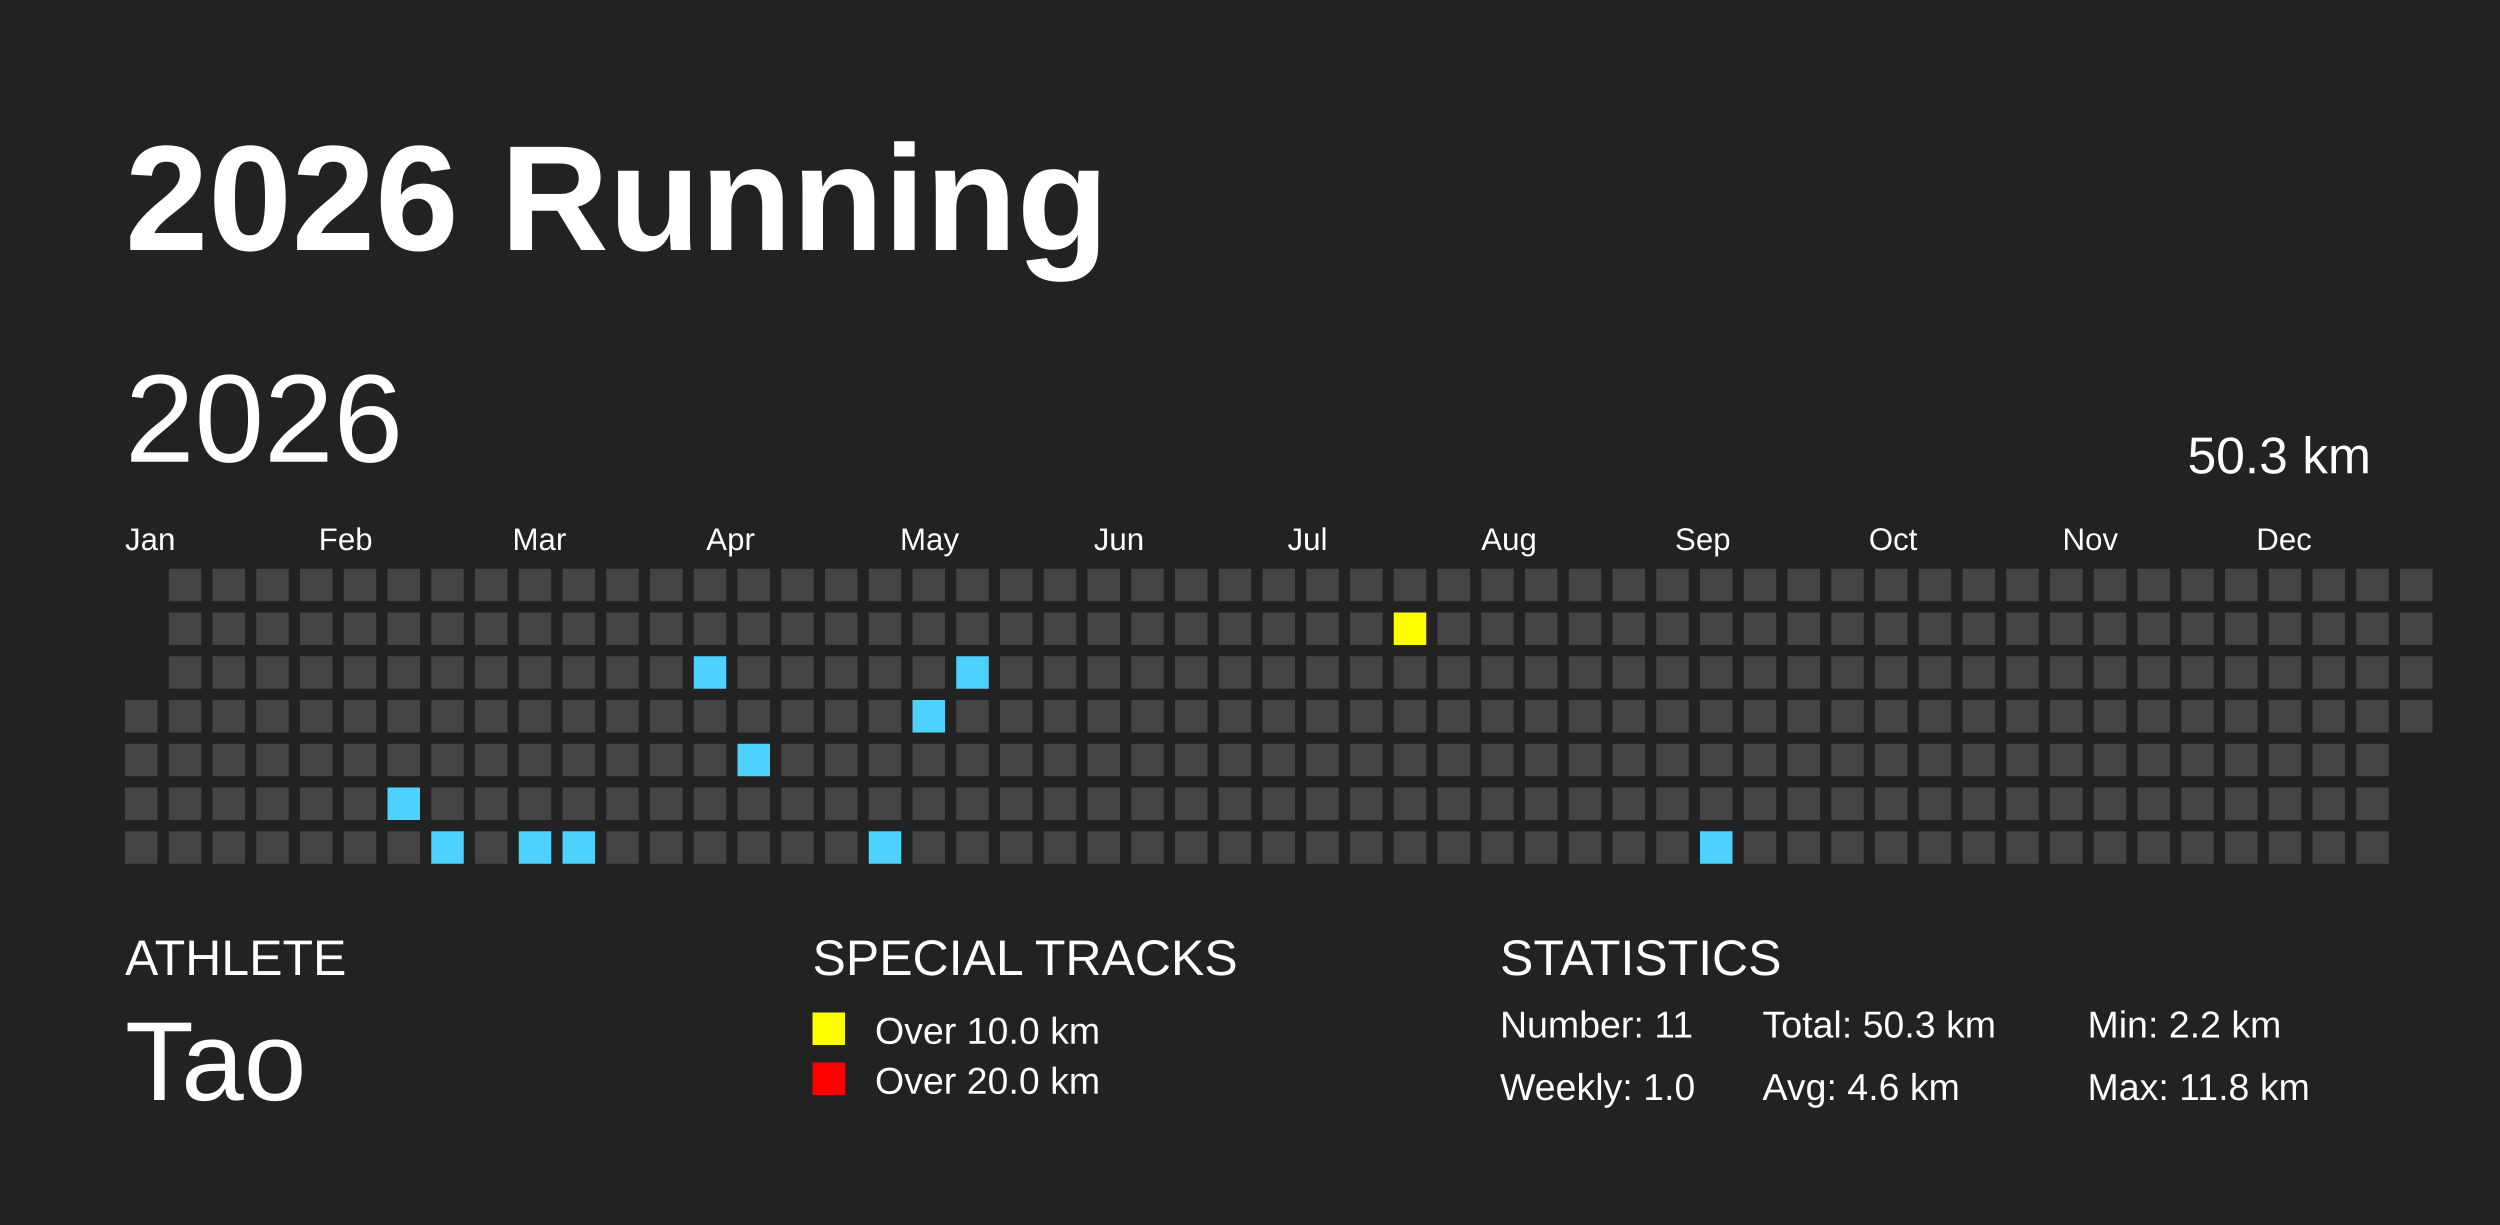
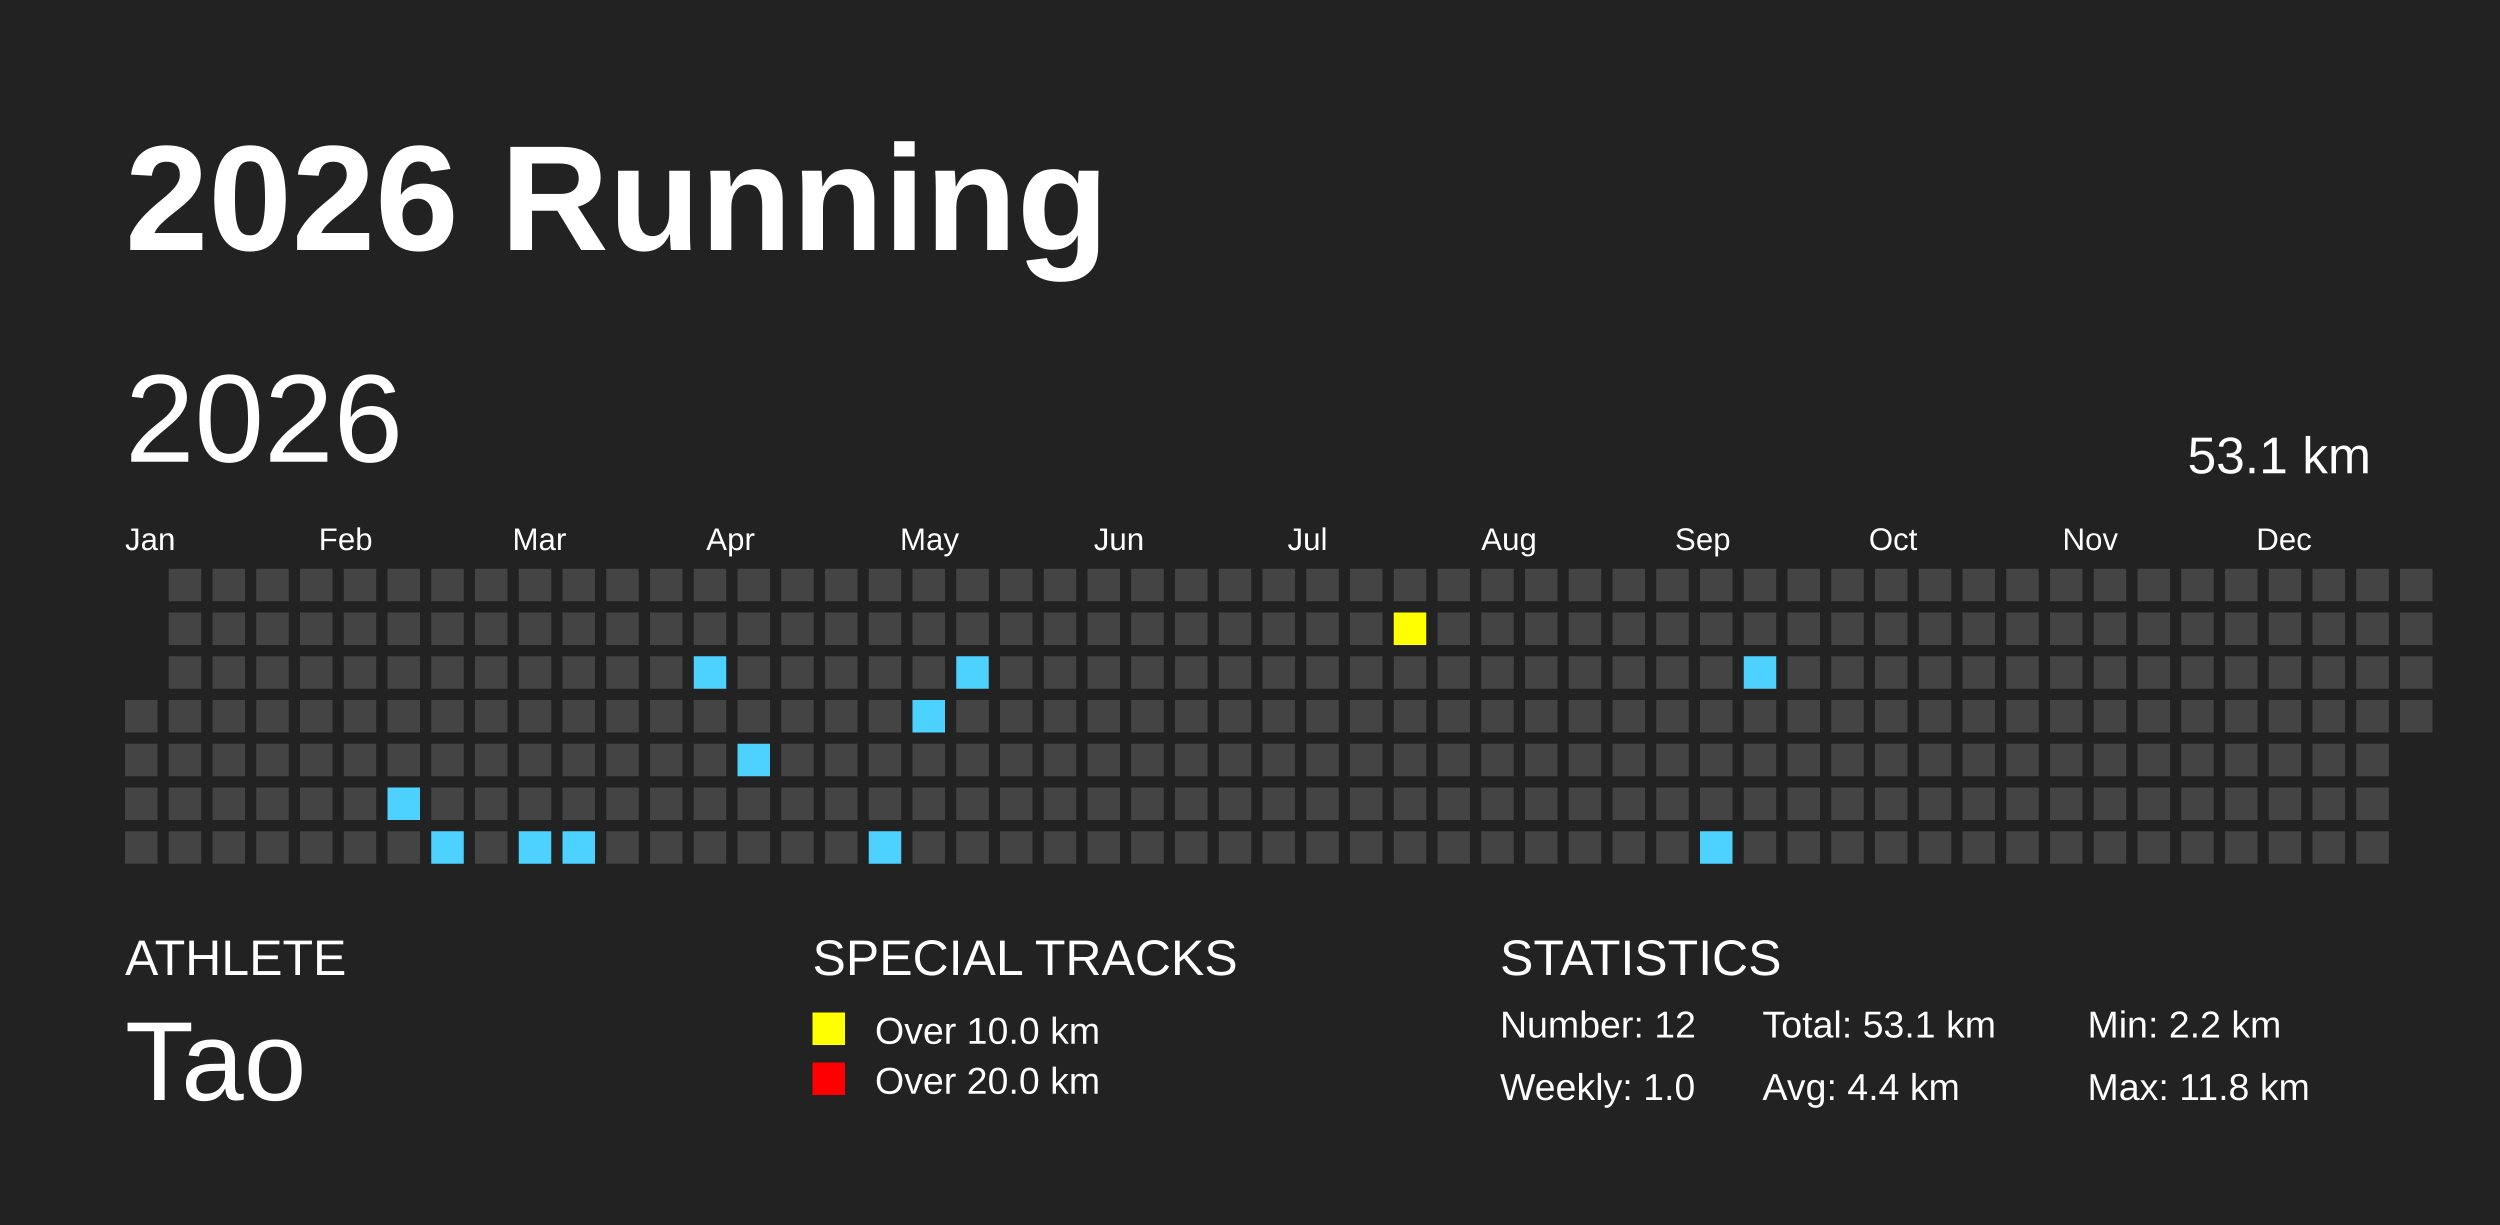
<svg xmlns="http://www.w3.org/2000/svg" baseProfile="full" height="98mm" version="1.1" viewBox="0,0,200,98" width="200mm">
  <defs />
  <rect fill="#222222" height="98" width="200" x="0" y="0" />
  <text fill="#FFFFFF" style="font-size:12px; font-family:Arial; font-weight:bold;" x="10" y="20">2026 Running</text>
  <text fill="#FFFFFF" style="font-size:4px; font-family:Arial" x="10" y="78">ATHLETE</text>
  <text fill="#FFFFFF" style="font-size:9px; font-family:Arial" x="10" y="88">Tao</text>
  <text fill="#FFFFFF" style="font-size:4px; font-family:Arial" x="65" y="78">SPECIAL TRACKS</text>
  <rect fill="yellow" height="2.6" width="2.6" x="65" y="81" />
  <text fill="#FFFFFF" style="font-size:3px; font-family:Arial" x="70" y="83.5">Over 10.0 km</text>
  <rect fill="red" height="2.6" width="2.6" x="65" y="85" />
  <text fill="#FFFFFF" style="font-size:3px; font-family:Arial" x="70" y="87.5">Over 20.0 km</text>
  <text fill="#FFFFFF" style="font-size:4px; font-family:Arial" x="120" y="78">STATISTICS</text>
-   <text fill="#FFFFFF" style="font-size:3px; font-family:Arial" x="120" y="83">Number: 11</text>
+   <text fill="#FFFFFF" style="font-size:3px; font-family:Arial" x="120" y="83">Number: 12</text>
  <text fill="#FFFFFF" style="font-size:3px; font-family:Arial" x="120" y="88">Weekly: 1.0</text>
-   <text fill="#FFFFFF" style="font-size:3px; font-family:Arial" x="141" y="83">Total: 50.3 km</text>
-   <text fill="#FFFFFF" style="font-size:3px; font-family:Arial" x="141" y="88">Avg: 4.6 km</text>
+   <text fill="#FFFFFF" style="font-size:3px; font-family:Arial" x="141" y="83">Total: 53.1 km</text>
+   <text fill="#FFFFFF" style="font-size:3px; font-family:Arial" x="141" y="88">Avg: 4.4 km</text>
  <text fill="#FFFFFF" style="font-size:3px; font-family:Arial" x="167" y="83">Min: 2.2 km</text>
  <text fill="#FFFFFF" style="font-size:3px; font-family:Arial" x="167" y="88">Max: 11.8 km</text>
  <text dominant-baseline="hanging" fill="#FFFFFF" style="font-size:10.0px; font-family:Arial;" x="10" y="30">2026</text>
-   <text dominant-baseline="hanging" fill="#FFFFFF" style="font-size:4.125px; font-family:Arial;" x="175" y="35">50.3 km</text>
+   <text dominant-baseline="hanging" fill="#FFFFFF" style="font-size:4.125px; font-family:Arial;" x="175" y="35">53.1 km</text>
  <text fill="#FFFFFF" style="font-size:2.5px; font-family:Arial" x="10.0" y="44">Jan</text>
  <text fill="#FFFFFF" style="font-size:2.5px; font-family:Arial" x="25.5" y="44">Feb</text>
  <text fill="#FFFFFF" style="font-size:2.5px; font-family:Arial" x="41.0" y="44">Mar</text>
  <text fill="#FFFFFF" style="font-size:2.5px; font-family:Arial" x="56.5" y="44">Apr</text>
  <text fill="#FFFFFF" style="font-size:2.5px; font-family:Arial" x="72.0" y="44">May</text>
  <text fill="#FFFFFF" style="font-size:2.5px; font-family:Arial" x="87.5" y="44">Jun</text>
  <text fill="#FFFFFF" style="font-size:2.5px; font-family:Arial" x="103.0" y="44">Jul</text>
  <text fill="#FFFFFF" style="font-size:2.5px; font-family:Arial" x="118.5" y="44">Aug</text>
  <text fill="#FFFFFF" style="font-size:2.5px; font-family:Arial" x="134.0" y="44">Sep</text>
  <text fill="#FFFFFF" style="font-size:2.5px; font-family:Arial" x="149.5" y="44">Oct</text>
  <text fill="#FFFFFF" style="font-size:2.5px; font-family:Arial" x="165.0" y="44">Nov</text>
  <text fill="#FFFFFF" style="font-size:2.5px; font-family:Arial" x="180.5" y="44">Dec</text>
  <rect fill="#444444" height="2.6" width="2.6" x="10.0" y="56.0" />
  <rect fill="#444444" height="2.6" width="2.6" x="10.0" y="59.5" />
  <rect fill="#444444" height="2.6" width="2.6" x="10.0" y="63.0" />
  <rect fill="#444444" height="2.6" width="2.6" x="10.0" y="66.5" />
  <rect fill="#444444" height="2.6" width="2.6" x="13.5" y="45.5" />
  <rect fill="#444444" height="2.6" width="2.6" x="13.5" y="49.0" />
  <rect fill="#444444" height="2.6" width="2.6" x="13.5" y="52.5" />
  <rect fill="#444444" height="2.6" width="2.6" x="13.5" y="56.0" />
  <rect fill="#444444" height="2.6" width="2.6" x="13.5" y="59.5" />
  <rect fill="#444444" height="2.6" width="2.6" x="13.5" y="63.0" />
  <rect fill="#444444" height="2.6" width="2.6" x="13.5" y="66.5" />
  <rect fill="#444444" height="2.6" width="2.6" x="17.0" y="45.5" />
  <rect fill="#444444" height="2.6" width="2.6" x="17.0" y="49.0" />
  <rect fill="#444444" height="2.6" width="2.6" x="17.0" y="52.5" />
  <rect fill="#444444" height="2.6" width="2.6" x="17.0" y="56.0" />
  <rect fill="#444444" height="2.6" width="2.6" x="17.0" y="59.5" />
  <rect fill="#444444" height="2.6" width="2.6" x="17.0" y="63.0" />
  <rect fill="#444444" height="2.6" width="2.6" x="17.0" y="66.5" />
  <rect fill="#444444" height="2.6" width="2.6" x="20.5" y="45.5" />
  <rect fill="#444444" height="2.6" width="2.6" x="20.5" y="49.0" />
  <rect fill="#444444" height="2.6" width="2.6" x="20.5" y="52.5" />
  <rect fill="#444444" height="2.6" width="2.6" x="20.5" y="56.0" />
  <rect fill="#444444" height="2.6" width="2.6" x="20.5" y="59.5" />
  <rect fill="#444444" height="2.6" width="2.6" x="20.5" y="63.0" />
  <rect fill="#444444" height="2.6" width="2.6" x="20.5" y="66.5" />
  <rect fill="#444444" height="2.6" width="2.6" x="24.0" y="45.5" />
  <rect fill="#444444" height="2.6" width="2.6" x="24.0" y="49.0" />
  <rect fill="#444444" height="2.6" width="2.6" x="24.0" y="52.5" />
  <rect fill="#444444" height="2.6" width="2.6" x="24.0" y="56.0" />
  <rect fill="#444444" height="2.6" width="2.6" x="24.0" y="59.5" />
  <rect fill="#444444" height="2.6" width="2.6" x="24.0" y="63.0" />
  <rect fill="#444444" height="2.6" width="2.6" x="24.0" y="66.5" />
  <rect fill="#444444" height="2.6" width="2.6" x="27.5" y="45.5" />
  <rect fill="#444444" height="2.6" width="2.6" x="27.5" y="49.0" />
  <rect fill="#444444" height="2.6" width="2.6" x="27.5" y="52.5" />
  <rect fill="#444444" height="2.6" width="2.6" x="27.5" y="56.0" />
  <rect fill="#444444" height="2.6" width="2.6" x="27.5" y="59.5" />
  <rect fill="#444444" height="2.6" width="2.6" x="27.5" y="63.0" />
  <rect fill="#444444" height="2.6" width="2.6" x="27.5" y="66.5" />
  <rect fill="#444444" height="2.6" width="2.6" x="31.0" y="45.5" />
  <rect fill="#444444" height="2.6" width="2.6" x="31.0" y="49.0" />
  <rect fill="#444444" height="2.6" width="2.6" x="31.0" y="52.5" />
  <rect fill="#444444" height="2.6" width="2.6" x="31.0" y="56.0" />
  <rect fill="#444444" height="2.6" width="2.6" x="31.0" y="59.5" />
  <rect fill="#4DD2FF" height="2.6" width="2.6" x="31.0" y="63.0" />
  <rect fill="#444444" height="2.6" width="2.6" x="31.0" y="66.5" />
  <rect fill="#444444" height="2.6" width="2.6" x="34.5" y="45.5" />
  <rect fill="#444444" height="2.6" width="2.6" x="34.5" y="49.0" />
  <rect fill="#444444" height="2.6" width="2.6" x="34.5" y="52.5" />
  <rect fill="#444444" height="2.6" width="2.6" x="34.5" y="56.0" />
  <rect fill="#444444" height="2.6" width="2.6" x="34.5" y="59.5" />
  <rect fill="#444444" height="2.6" width="2.6" x="34.5" y="63.0" />
  <rect fill="#4DD2FF" height="2.6" width="2.6" x="34.5" y="66.5" />
  <rect fill="#444444" height="2.6" width="2.6" x="38.0" y="45.5" />
  <rect fill="#444444" height="2.6" width="2.6" x="38.0" y="49.0" />
  <rect fill="#444444" height="2.6" width="2.6" x="38.0" y="52.5" />
  <rect fill="#444444" height="2.6" width="2.6" x="38.0" y="56.0" />
  <rect fill="#444444" height="2.6" width="2.6" x="38.0" y="59.5" />
  <rect fill="#444444" height="2.6" width="2.6" x="38.0" y="63.0" />
  <rect fill="#444444" height="2.6" width="2.6" x="38.0" y="66.5" />
  <rect fill="#444444" height="2.6" width="2.6" x="41.5" y="45.5" />
  <rect fill="#444444" height="2.6" width="2.6" x="41.5" y="49.0" />
  <rect fill="#444444" height="2.6" width="2.6" x="41.5" y="52.5" />
  <rect fill="#444444" height="2.6" width="2.6" x="41.5" y="56.0" />
  <rect fill="#444444" height="2.6" width="2.6" x="41.5" y="59.5" />
  <rect fill="#444444" height="2.6" width="2.6" x="41.5" y="63.0" />
  <rect fill="#4DD2FF" height="2.6" width="2.6" x="41.5" y="66.5" />
  <rect fill="#444444" height="2.6" width="2.6" x="45.0" y="45.5" />
  <rect fill="#444444" height="2.6" width="2.6" x="45.0" y="49.0" />
  <rect fill="#444444" height="2.6" width="2.6" x="45.0" y="52.5" />
  <rect fill="#444444" height="2.6" width="2.6" x="45.0" y="56.0" />
  <rect fill="#444444" height="2.6" width="2.6" x="45.0" y="59.5" />
  <rect fill="#444444" height="2.6" width="2.6" x="45.0" y="63.0" />
  <rect fill="#4DD2FF" height="2.6" width="2.6" x="45.0" y="66.5" />
  <rect fill="#444444" height="2.6" width="2.6" x="48.5" y="45.5" />
  <rect fill="#444444" height="2.6" width="2.6" x="48.5" y="49.0" />
  <rect fill="#444444" height="2.6" width="2.6" x="48.5" y="52.5" />
  <rect fill="#444444" height="2.6" width="2.6" x="48.5" y="56.0" />
  <rect fill="#444444" height="2.6" width="2.6" x="48.5" y="59.5" />
  <rect fill="#444444" height="2.6" width="2.6" x="48.5" y="63.0" />
  <rect fill="#444444" height="2.6" width="2.6" x="48.5" y="66.5" />
  <rect fill="#444444" height="2.6" width="2.6" x="52.0" y="45.5" />
  <rect fill="#444444" height="2.6" width="2.6" x="52.0" y="49.0" />
  <rect fill="#444444" height="2.6" width="2.6" x="52.0" y="52.5" />
  <rect fill="#444444" height="2.6" width="2.6" x="52.0" y="56.0" />
  <rect fill="#444444" height="2.6" width="2.6" x="52.0" y="59.5" />
  <rect fill="#444444" height="2.6" width="2.6" x="52.0" y="63.0" />
  <rect fill="#444444" height="2.6" width="2.6" x="52.0" y="66.5" />
  <rect fill="#444444" height="2.6" width="2.6" x="55.5" y="45.5" />
  <rect fill="#444444" height="2.6" width="2.6" x="55.5" y="49.0" />
  <rect fill="#4DD2FF" height="2.6" width="2.6" x="55.5" y="52.5" />
  <rect fill="#444444" height="2.6" width="2.6" x="55.5" y="56.0" />
  <rect fill="#444444" height="2.6" width="2.6" x="55.5" y="59.5" />
  <rect fill="#444444" height="2.6" width="2.6" x="55.5" y="63.0" />
  <rect fill="#444444" height="2.6" width="2.6" x="55.5" y="66.5" />
  <rect fill="#444444" height="2.6" width="2.6" x="59.0" y="45.5" />
  <rect fill="#444444" height="2.6" width="2.6" x="59.0" y="49.0" />
  <rect fill="#444444" height="2.6" width="2.6" x="59.0" y="52.5" />
  <rect fill="#444444" height="2.6" width="2.6" x="59.0" y="56.0" />
  <rect fill="#4DD2FF" height="2.6" width="2.6" x="59.0" y="59.5" />
  <rect fill="#444444" height="2.6" width="2.6" x="59.0" y="63.0" />
  <rect fill="#444444" height="2.6" width="2.6" x="59.0" y="66.5" />
  <rect fill="#444444" height="2.6" width="2.6" x="62.5" y="45.5" />
  <rect fill="#444444" height="2.6" width="2.6" x="62.5" y="49.0" />
  <rect fill="#444444" height="2.6" width="2.6" x="62.5" y="52.5" />
  <rect fill="#444444" height="2.6" width="2.6" x="62.5" y="56.0" />
  <rect fill="#444444" height="2.6" width="2.6" x="62.5" y="59.5" />
  <rect fill="#444444" height="2.6" width="2.6" x="62.5" y="63.0" />
  <rect fill="#444444" height="2.6" width="2.6" x="62.5" y="66.5" />
  <rect fill="#444444" height="2.6" width="2.6" x="66.0" y="45.5" />
  <rect fill="#444444" height="2.6" width="2.6" x="66.0" y="49.0" />
  <rect fill="#444444" height="2.6" width="2.6" x="66.0" y="52.5" />
  <rect fill="#444444" height="2.6" width="2.6" x="66.0" y="56.0" />
  <rect fill="#444444" height="2.6" width="2.6" x="66.0" y="59.5" />
  <rect fill="#444444" height="2.6" width="2.6" x="66.0" y="63.0" />
  <rect fill="#444444" height="2.6" width="2.6" x="66.0" y="66.5" />
  <rect fill="#444444" height="2.6" width="2.6" x="69.5" y="45.5" />
  <rect fill="#444444" height="2.6" width="2.6" x="69.5" y="49.0" />
  <rect fill="#444444" height="2.6" width="2.6" x="69.5" y="52.5" />
  <rect fill="#444444" height="2.6" width="2.6" x="69.5" y="56.0" />
  <rect fill="#444444" height="2.6" width="2.6" x="69.5" y="59.5" />
  <rect fill="#444444" height="2.6" width="2.6" x="69.5" y="63.0" />
  <rect fill="#4DD2FF" height="2.6" width="2.6" x="69.5" y="66.5" />
  <rect fill="#444444" height="2.6" width="2.6" x="73.0" y="45.5" />
  <rect fill="#444444" height="2.6" width="2.6" x="73.0" y="49.0" />
  <rect fill="#444444" height="2.6" width="2.6" x="73.0" y="52.5" />
  <rect fill="#4DD2FF" height="2.6" width="2.6" x="73.0" y="56.0" />
  <rect fill="#444444" height="2.6" width="2.6" x="73.0" y="59.5" />
  <rect fill="#444444" height="2.6" width="2.6" x="73.0" y="63.0" />
  <rect fill="#444444" height="2.6" width="2.6" x="73.0" y="66.5" />
  <rect fill="#444444" height="2.6" width="2.6" x="76.5" y="45.5" />
  <rect fill="#444444" height="2.6" width="2.6" x="76.5" y="49.0" />
  <rect fill="#4DD2FF" height="2.6" width="2.6" x="76.5" y="52.5" />
  <rect fill="#444444" height="2.6" width="2.6" x="76.5" y="56.0" />
  <rect fill="#444444" height="2.6" width="2.6" x="76.5" y="59.5" />
  <rect fill="#444444" height="2.6" width="2.6" x="76.5" y="63.0" />
  <rect fill="#444444" height="2.6" width="2.6" x="76.5" y="66.5" />
  <rect fill="#444444" height="2.6" width="2.6" x="80.0" y="45.5" />
  <rect fill="#444444" height="2.6" width="2.6" x="80.0" y="49.0" />
  <rect fill="#444444" height="2.6" width="2.6" x="80.0" y="52.5" />
  <rect fill="#444444" height="2.6" width="2.6" x="80.0" y="56.0" />
  <rect fill="#444444" height="2.6" width="2.6" x="80.0" y="59.5" />
  <rect fill="#444444" height="2.6" width="2.6" x="80.0" y="63.0" />
  <rect fill="#444444" height="2.6" width="2.6" x="80.0" y="66.5" />
  <rect fill="#444444" height="2.6" width="2.6" x="83.5" y="45.5" />
  <rect fill="#444444" height="2.6" width="2.6" x="83.5" y="49.0" />
  <rect fill="#444444" height="2.6" width="2.6" x="83.5" y="52.5" />
  <rect fill="#444444" height="2.6" width="2.6" x="83.5" y="56.0" />
  <rect fill="#444444" height="2.6" width="2.6" x="83.5" y="59.5" />
  <rect fill="#444444" height="2.6" width="2.6" x="83.5" y="63.0" />
  <rect fill="#444444" height="2.6" width="2.6" x="83.5" y="66.5" />
  <rect fill="#444444" height="2.6" width="2.6" x="87.0" y="45.5" />
  <rect fill="#444444" height="2.6" width="2.6" x="87.0" y="49.0" />
  <rect fill="#444444" height="2.6" width="2.6" x="87.0" y="52.5" />
  <rect fill="#444444" height="2.6" width="2.6" x="87.0" y="56.0" />
  <rect fill="#444444" height="2.6" width="2.6" x="87.0" y="59.5" />
  <rect fill="#444444" height="2.6" width="2.6" x="87.0" y="63.0" />
  <rect fill="#444444" height="2.6" width="2.6" x="87.0" y="66.5" />
  <rect fill="#444444" height="2.6" width="2.6" x="90.5" y="45.5" />
  <rect fill="#444444" height="2.6" width="2.6" x="90.5" y="49.0" />
  <rect fill="#444444" height="2.6" width="2.6" x="90.5" y="52.5" />
  <rect fill="#444444" height="2.6" width="2.6" x="90.5" y="56.0" />
  <rect fill="#444444" height="2.6" width="2.6" x="90.5" y="59.5" />
  <rect fill="#444444" height="2.6" width="2.6" x="90.5" y="63.0" />
  <rect fill="#444444" height="2.6" width="2.6" x="90.5" y="66.5" />
  <rect fill="#444444" height="2.6" width="2.6" x="94.0" y="45.5" />
  <rect fill="#444444" height="2.6" width="2.6" x="94.0" y="49.0" />
  <rect fill="#444444" height="2.6" width="2.6" x="94.0" y="52.5" />
  <rect fill="#444444" height="2.6" width="2.6" x="94.0" y="56.0" />
  <rect fill="#444444" height="2.6" width="2.6" x="94.0" y="59.5" />
  <rect fill="#444444" height="2.6" width="2.6" x="94.0" y="63.0" />
  <rect fill="#444444" height="2.6" width="2.6" x="94.0" y="66.5" />
  <rect fill="#444444" height="2.6" width="2.6" x="97.5" y="45.5" />
  <rect fill="#444444" height="2.6" width="2.6" x="97.5" y="49.0" />
  <rect fill="#444444" height="2.6" width="2.6" x="97.5" y="52.5" />
  <rect fill="#444444" height="2.6" width="2.6" x="97.5" y="56.0" />
  <rect fill="#444444" height="2.6" width="2.6" x="97.5" y="59.5" />
  <rect fill="#444444" height="2.6" width="2.6" x="97.5" y="63.0" />
  <rect fill="#444444" height="2.6" width="2.6" x="97.5" y="66.5" />
  <rect fill="#444444" height="2.6" width="2.6" x="101.0" y="45.5" />
  <rect fill="#444444" height="2.6" width="2.6" x="101.0" y="49.0" />
  <rect fill="#444444" height="2.6" width="2.6" x="101.0" y="52.5" />
  <rect fill="#444444" height="2.6" width="2.6" x="101.0" y="56.0" />
  <rect fill="#444444" height="2.6" width="2.6" x="101.0" y="59.5" />
  <rect fill="#444444" height="2.6" width="2.6" x="101.0" y="63.0" />
  <rect fill="#444444" height="2.6" width="2.6" x="101.0" y="66.5" />
  <rect fill="#444444" height="2.6" width="2.6" x="104.5" y="45.5" />
  <rect fill="#444444" height="2.6" width="2.6" x="104.5" y="49.0" />
  <rect fill="#444444" height="2.6" width="2.6" x="104.5" y="52.5" />
  <rect fill="#444444" height="2.6" width="2.6" x="104.5" y="56.0" />
  <rect fill="#444444" height="2.6" width="2.6" x="104.5" y="59.5" />
  <rect fill="#444444" height="2.6" width="2.6" x="104.5" y="63.0" />
  <rect fill="#444444" height="2.6" width="2.6" x="104.5" y="66.5" />
  <rect fill="#444444" height="2.6" width="2.6" x="108.0" y="45.5" />
  <rect fill="#444444" height="2.6" width="2.6" x="108.0" y="49.0" />
  <rect fill="#444444" height="2.6" width="2.6" x="108.0" y="52.5" />
  <rect fill="#444444" height="2.6" width="2.6" x="108.0" y="56.0" />
  <rect fill="#444444" height="2.6" width="2.6" x="108.0" y="59.5" />
  <rect fill="#444444" height="2.6" width="2.6" x="108.0" y="63.0" />
  <rect fill="#444444" height="2.6" width="2.6" x="108.0" y="66.5" />
  <rect fill="#444444" height="2.6" width="2.6" x="111.5" y="45.5" />
  <rect fill="yellow" height="2.6" width="2.6" x="111.5" y="49.0" />
  <rect fill="#444444" height="2.6" width="2.6" x="111.5" y="52.5" />
  <rect fill="#444444" height="2.6" width="2.6" x="111.5" y="56.0" />
  <rect fill="#444444" height="2.6" width="2.6" x="111.5" y="59.5" />
  <rect fill="#444444" height="2.6" width="2.6" x="111.5" y="63.0" />
  <rect fill="#444444" height="2.6" width="2.6" x="111.5" y="66.5" />
  <rect fill="#444444" height="2.6" width="2.6" x="115.0" y="45.5" />
  <rect fill="#444444" height="2.6" width="2.6" x="115.0" y="49.0" />
  <rect fill="#444444" height="2.6" width="2.6" x="115.0" y="52.5" />
  <rect fill="#444444" height="2.6" width="2.6" x="115.0" y="56.0" />
  <rect fill="#444444" height="2.6" width="2.6" x="115.0" y="59.5" />
  <rect fill="#444444" height="2.6" width="2.6" x="115.0" y="63.0" />
  <rect fill="#444444" height="2.6" width="2.6" x="115.0" y="66.5" />
  <rect fill="#444444" height="2.6" width="2.6" x="118.5" y="45.5" />
  <rect fill="#444444" height="2.6" width="2.6" x="118.5" y="49.0" />
  <rect fill="#444444" height="2.6" width="2.6" x="118.5" y="52.5" />
  <rect fill="#444444" height="2.6" width="2.6" x="118.5" y="56.0" />
  <rect fill="#444444" height="2.6" width="2.6" x="118.5" y="59.5" />
  <rect fill="#444444" height="2.6" width="2.6" x="118.5" y="63.0" />
  <rect fill="#444444" height="2.6" width="2.6" x="118.5" y="66.5" />
  <rect fill="#444444" height="2.6" width="2.6" x="122.0" y="45.5" />
  <rect fill="#444444" height="2.6" width="2.6" x="122.0" y="49.0" />
  <rect fill="#444444" height="2.6" width="2.6" x="122.0" y="52.5" />
  <rect fill="#444444" height="2.6" width="2.6" x="122.0" y="56.0" />
  <rect fill="#444444" height="2.6" width="2.6" x="122.0" y="59.5" />
  <rect fill="#444444" height="2.6" width="2.6" x="122.0" y="63.0" />
  <rect fill="#444444" height="2.6" width="2.6" x="122.0" y="66.5" />
  <rect fill="#444444" height="2.6" width="2.6" x="125.5" y="45.5" />
  <rect fill="#444444" height="2.6" width="2.6" x="125.5" y="49.0" />
  <rect fill="#444444" height="2.6" width="2.6" x="125.5" y="52.5" />
  <rect fill="#444444" height="2.6" width="2.6" x="125.5" y="56.0" />
  <rect fill="#444444" height="2.6" width="2.6" x="125.5" y="59.5" />
  <rect fill="#444444" height="2.6" width="2.6" x="125.5" y="63.0" />
  <rect fill="#444444" height="2.6" width="2.6" x="125.5" y="66.5" />
  <rect fill="#444444" height="2.6" width="2.6" x="129.0" y="45.5" />
  <rect fill="#444444" height="2.6" width="2.6" x="129.0" y="49.0" />
  <rect fill="#444444" height="2.6" width="2.6" x="129.0" y="52.5" />
  <rect fill="#444444" height="2.6" width="2.6" x="129.0" y="56.0" />
  <rect fill="#444444" height="2.6" width="2.6" x="129.0" y="59.5" />
  <rect fill="#444444" height="2.6" width="2.6" x="129.0" y="63.0" />
  <rect fill="#444444" height="2.6" width="2.6" x="129.0" y="66.5" />
  <rect fill="#444444" height="2.6" width="2.6" x="132.5" y="45.5" />
  <rect fill="#444444" height="2.6" width="2.6" x="132.5" y="49.0" />
  <rect fill="#444444" height="2.6" width="2.6" x="132.5" y="52.5" />
  <rect fill="#444444" height="2.6" width="2.6" x="132.5" y="56.0" />
  <rect fill="#444444" height="2.6" width="2.6" x="132.5" y="59.5" />
  <rect fill="#444444" height="2.6" width="2.6" x="132.5" y="63.0" />
  <rect fill="#444444" height="2.6" width="2.6" x="132.5" y="66.5" />
  <rect fill="#444444" height="2.6" width="2.6" x="136.0" y="45.5" />
  <rect fill="#444444" height="2.6" width="2.6" x="136.0" y="49.0" />
  <rect fill="#444444" height="2.6" width="2.6" x="136.0" y="52.5" />
  <rect fill="#444444" height="2.6" width="2.6" x="136.0" y="56.0" />
  <rect fill="#444444" height="2.6" width="2.6" x="136.0" y="59.5" />
  <rect fill="#444444" height="2.6" width="2.6" x="136.0" y="63.0" />
  <rect fill="#4DD2FF" height="2.6" width="2.6" x="136.0" y="66.5" />
  <rect fill="#444444" height="2.6" width="2.6" x="139.5" y="45.5" />
  <rect fill="#444444" height="2.6" width="2.6" x="139.5" y="49.0" />
-   <rect fill="#444444" height="2.6" width="2.6" x="139.5" y="52.5" />
+   <rect fill="#4DD2FF" height="2.6" width="2.6" x="139.5" y="52.5" />
  <rect fill="#444444" height="2.6" width="2.6" x="139.5" y="56.0" />
  <rect fill="#444444" height="2.6" width="2.6" x="139.5" y="59.5" />
  <rect fill="#444444" height="2.6" width="2.6" x="139.5" y="63.0" />
  <rect fill="#444444" height="2.6" width="2.6" x="139.5" y="66.5" />
  <rect fill="#444444" height="2.6" width="2.6" x="143.0" y="45.5" />
  <rect fill="#444444" height="2.6" width="2.6" x="143.0" y="49.0" />
  <rect fill="#444444" height="2.6" width="2.6" x="143.0" y="52.5" />
  <rect fill="#444444" height="2.6" width="2.6" x="143.0" y="56.0" />
  <rect fill="#444444" height="2.6" width="2.6" x="143.0" y="59.5" />
  <rect fill="#444444" height="2.6" width="2.6" x="143.0" y="63.0" />
  <rect fill="#444444" height="2.6" width="2.6" x="143.0" y="66.5" />
  <rect fill="#444444" height="2.6" width="2.6" x="146.5" y="45.5" />
  <rect fill="#444444" height="2.6" width="2.6" x="146.5" y="49.0" />
  <rect fill="#444444" height="2.6" width="2.6" x="146.5" y="52.5" />
  <rect fill="#444444" height="2.6" width="2.6" x="146.5" y="56.0" />
  <rect fill="#444444" height="2.6" width="2.6" x="146.5" y="59.5" />
  <rect fill="#444444" height="2.6" width="2.6" x="146.5" y="63.0" />
  <rect fill="#444444" height="2.6" width="2.6" x="146.5" y="66.5" />
  <rect fill="#444444" height="2.6" width="2.6" x="150.0" y="45.5" />
  <rect fill="#444444" height="2.6" width="2.6" x="150.0" y="49.0" />
  <rect fill="#444444" height="2.6" width="2.6" x="150.0" y="52.5" />
  <rect fill="#444444" height="2.6" width="2.6" x="150.0" y="56.0" />
  <rect fill="#444444" height="2.6" width="2.6" x="150.0" y="59.5" />
  <rect fill="#444444" height="2.6" width="2.6" x="150.0" y="63.0" />
  <rect fill="#444444" height="2.6" width="2.6" x="150.0" y="66.5" />
  <rect fill="#444444" height="2.6" width="2.6" x="153.5" y="45.5" />
  <rect fill="#444444" height="2.6" width="2.6" x="153.5" y="49.0" />
  <rect fill="#444444" height="2.6" width="2.6" x="153.5" y="52.5" />
  <rect fill="#444444" height="2.6" width="2.6" x="153.5" y="56.0" />
  <rect fill="#444444" height="2.6" width="2.6" x="153.5" y="59.5" />
  <rect fill="#444444" height="2.6" width="2.6" x="153.5" y="63.0" />
  <rect fill="#444444" height="2.6" width="2.6" x="153.5" y="66.5" />
  <rect fill="#444444" height="2.6" width="2.6" x="157.0" y="45.5" />
  <rect fill="#444444" height="2.6" width="2.6" x="157.0" y="49.0" />
  <rect fill="#444444" height="2.6" width="2.6" x="157.0" y="52.5" />
  <rect fill="#444444" height="2.6" width="2.6" x="157.0" y="56.0" />
  <rect fill="#444444" height="2.6" width="2.6" x="157.0" y="59.5" />
  <rect fill="#444444" height="2.6" width="2.6" x="157.0" y="63.0" />
  <rect fill="#444444" height="2.6" width="2.6" x="157.0" y="66.5" />
  <rect fill="#444444" height="2.6" width="2.6" x="160.5" y="45.5" />
  <rect fill="#444444" height="2.6" width="2.6" x="160.5" y="49.0" />
  <rect fill="#444444" height="2.6" width="2.6" x="160.5" y="52.5" />
  <rect fill="#444444" height="2.6" width="2.6" x="160.5" y="56.0" />
  <rect fill="#444444" height="2.6" width="2.6" x="160.5" y="59.5" />
  <rect fill="#444444" height="2.6" width="2.6" x="160.5" y="63.0" />
  <rect fill="#444444" height="2.6" width="2.6" x="160.5" y="66.5" />
  <rect fill="#444444" height="2.6" width="2.6" x="164.0" y="45.5" />
  <rect fill="#444444" height="2.6" width="2.6" x="164.0" y="49.0" />
  <rect fill="#444444" height="2.6" width="2.6" x="164.0" y="52.5" />
  <rect fill="#444444" height="2.6" width="2.6" x="164.0" y="56.0" />
  <rect fill="#444444" height="2.6" width="2.6" x="164.0" y="59.5" />
  <rect fill="#444444" height="2.6" width="2.6" x="164.0" y="63.0" />
  <rect fill="#444444" height="2.6" width="2.6" x="164.0" y="66.5" />
  <rect fill="#444444" height="2.6" width="2.6" x="167.5" y="45.5" />
  <rect fill="#444444" height="2.6" width="2.6" x="167.5" y="49.0" />
  <rect fill="#444444" height="2.6" width="2.6" x="167.5" y="52.5" />
  <rect fill="#444444" height="2.6" width="2.6" x="167.5" y="56.0" />
  <rect fill="#444444" height="2.6" width="2.6" x="167.5" y="59.5" />
  <rect fill="#444444" height="2.6" width="2.6" x="167.5" y="63.0" />
  <rect fill="#444444" height="2.6" width="2.6" x="167.5" y="66.5" />
  <rect fill="#444444" height="2.6" width="2.6" x="171.0" y="45.5" />
  <rect fill="#444444" height="2.6" width="2.6" x="171.0" y="49.0" />
  <rect fill="#444444" height="2.6" width="2.6" x="171.0" y="52.5" />
  <rect fill="#444444" height="2.6" width="2.6" x="171.0" y="56.0" />
  <rect fill="#444444" height="2.6" width="2.6" x="171.0" y="59.5" />
  <rect fill="#444444" height="2.6" width="2.6" x="171.0" y="63.0" />
  <rect fill="#444444" height="2.6" width="2.6" x="171.0" y="66.5" />
  <rect fill="#444444" height="2.6" width="2.6" x="174.5" y="45.5" />
  <rect fill="#444444" height="2.6" width="2.6" x="174.5" y="49.0" />
  <rect fill="#444444" height="2.6" width="2.6" x="174.5" y="52.5" />
  <rect fill="#444444" height="2.6" width="2.6" x="174.5" y="56.0" />
  <rect fill="#444444" height="2.6" width="2.6" x="174.5" y="59.5" />
  <rect fill="#444444" height="2.6" width="2.6" x="174.5" y="63.0" />
  <rect fill="#444444" height="2.6" width="2.6" x="174.5" y="66.5" />
  <rect fill="#444444" height="2.6" width="2.6" x="178.0" y="45.5" />
  <rect fill="#444444" height="2.6" width="2.6" x="178.0" y="49.0" />
  <rect fill="#444444" height="2.6" width="2.6" x="178.0" y="52.5" />
  <rect fill="#444444" height="2.6" width="2.6" x="178.0" y="56.0" />
  <rect fill="#444444" height="2.6" width="2.6" x="178.0" y="59.5" />
  <rect fill="#444444" height="2.6" width="2.6" x="178.0" y="63.0" />
  <rect fill="#444444" height="2.6" width="2.6" x="178.0" y="66.5" />
  <rect fill="#444444" height="2.6" width="2.6" x="181.5" y="45.5" />
  <rect fill="#444444" height="2.6" width="2.6" x="181.5" y="49.0" />
  <rect fill="#444444" height="2.6" width="2.6" x="181.5" y="52.5" />
  <rect fill="#444444" height="2.6" width="2.6" x="181.5" y="56.0" />
  <rect fill="#444444" height="2.6" width="2.6" x="181.5" y="59.5" />
  <rect fill="#444444" height="2.6" width="2.6" x="181.5" y="63.0" />
  <rect fill="#444444" height="2.6" width="2.6" x="181.5" y="66.5" />
  <rect fill="#444444" height="2.6" width="2.6" x="185.0" y="45.5" />
  <rect fill="#444444" height="2.6" width="2.6" x="185.0" y="49.0" />
  <rect fill="#444444" height="2.6" width="2.6" x="185.0" y="52.5" />
  <rect fill="#444444" height="2.6" width="2.6" x="185.0" y="56.0" />
  <rect fill="#444444" height="2.6" width="2.6" x="185.0" y="59.5" />
  <rect fill="#444444" height="2.6" width="2.6" x="185.0" y="63.0" />
  <rect fill="#444444" height="2.6" width="2.6" x="185.0" y="66.5" />
  <rect fill="#444444" height="2.6" width="2.6" x="188.5" y="45.5" />
  <rect fill="#444444" height="2.6" width="2.6" x="188.5" y="49.0" />
  <rect fill="#444444" height="2.6" width="2.6" x="188.5" y="52.5" />
  <rect fill="#444444" height="2.6" width="2.6" x="188.5" y="56.0" />
  <rect fill="#444444" height="2.6" width="2.6" x="188.5" y="59.5" />
  <rect fill="#444444" height="2.6" width="2.6" x="188.5" y="63.0" />
  <rect fill="#444444" height="2.6" width="2.6" x="188.5" y="66.5" />
  <rect fill="#444444" height="2.6" width="2.6" x="192.0" y="45.5" />
  <rect fill="#444444" height="2.6" width="2.6" x="192.0" y="49.0" />
  <rect fill="#444444" height="2.6" width="2.6" x="192.0" y="52.5" />
  <rect fill="#444444" height="2.6" width="2.6" x="192.0" y="56.0" />
</svg>
